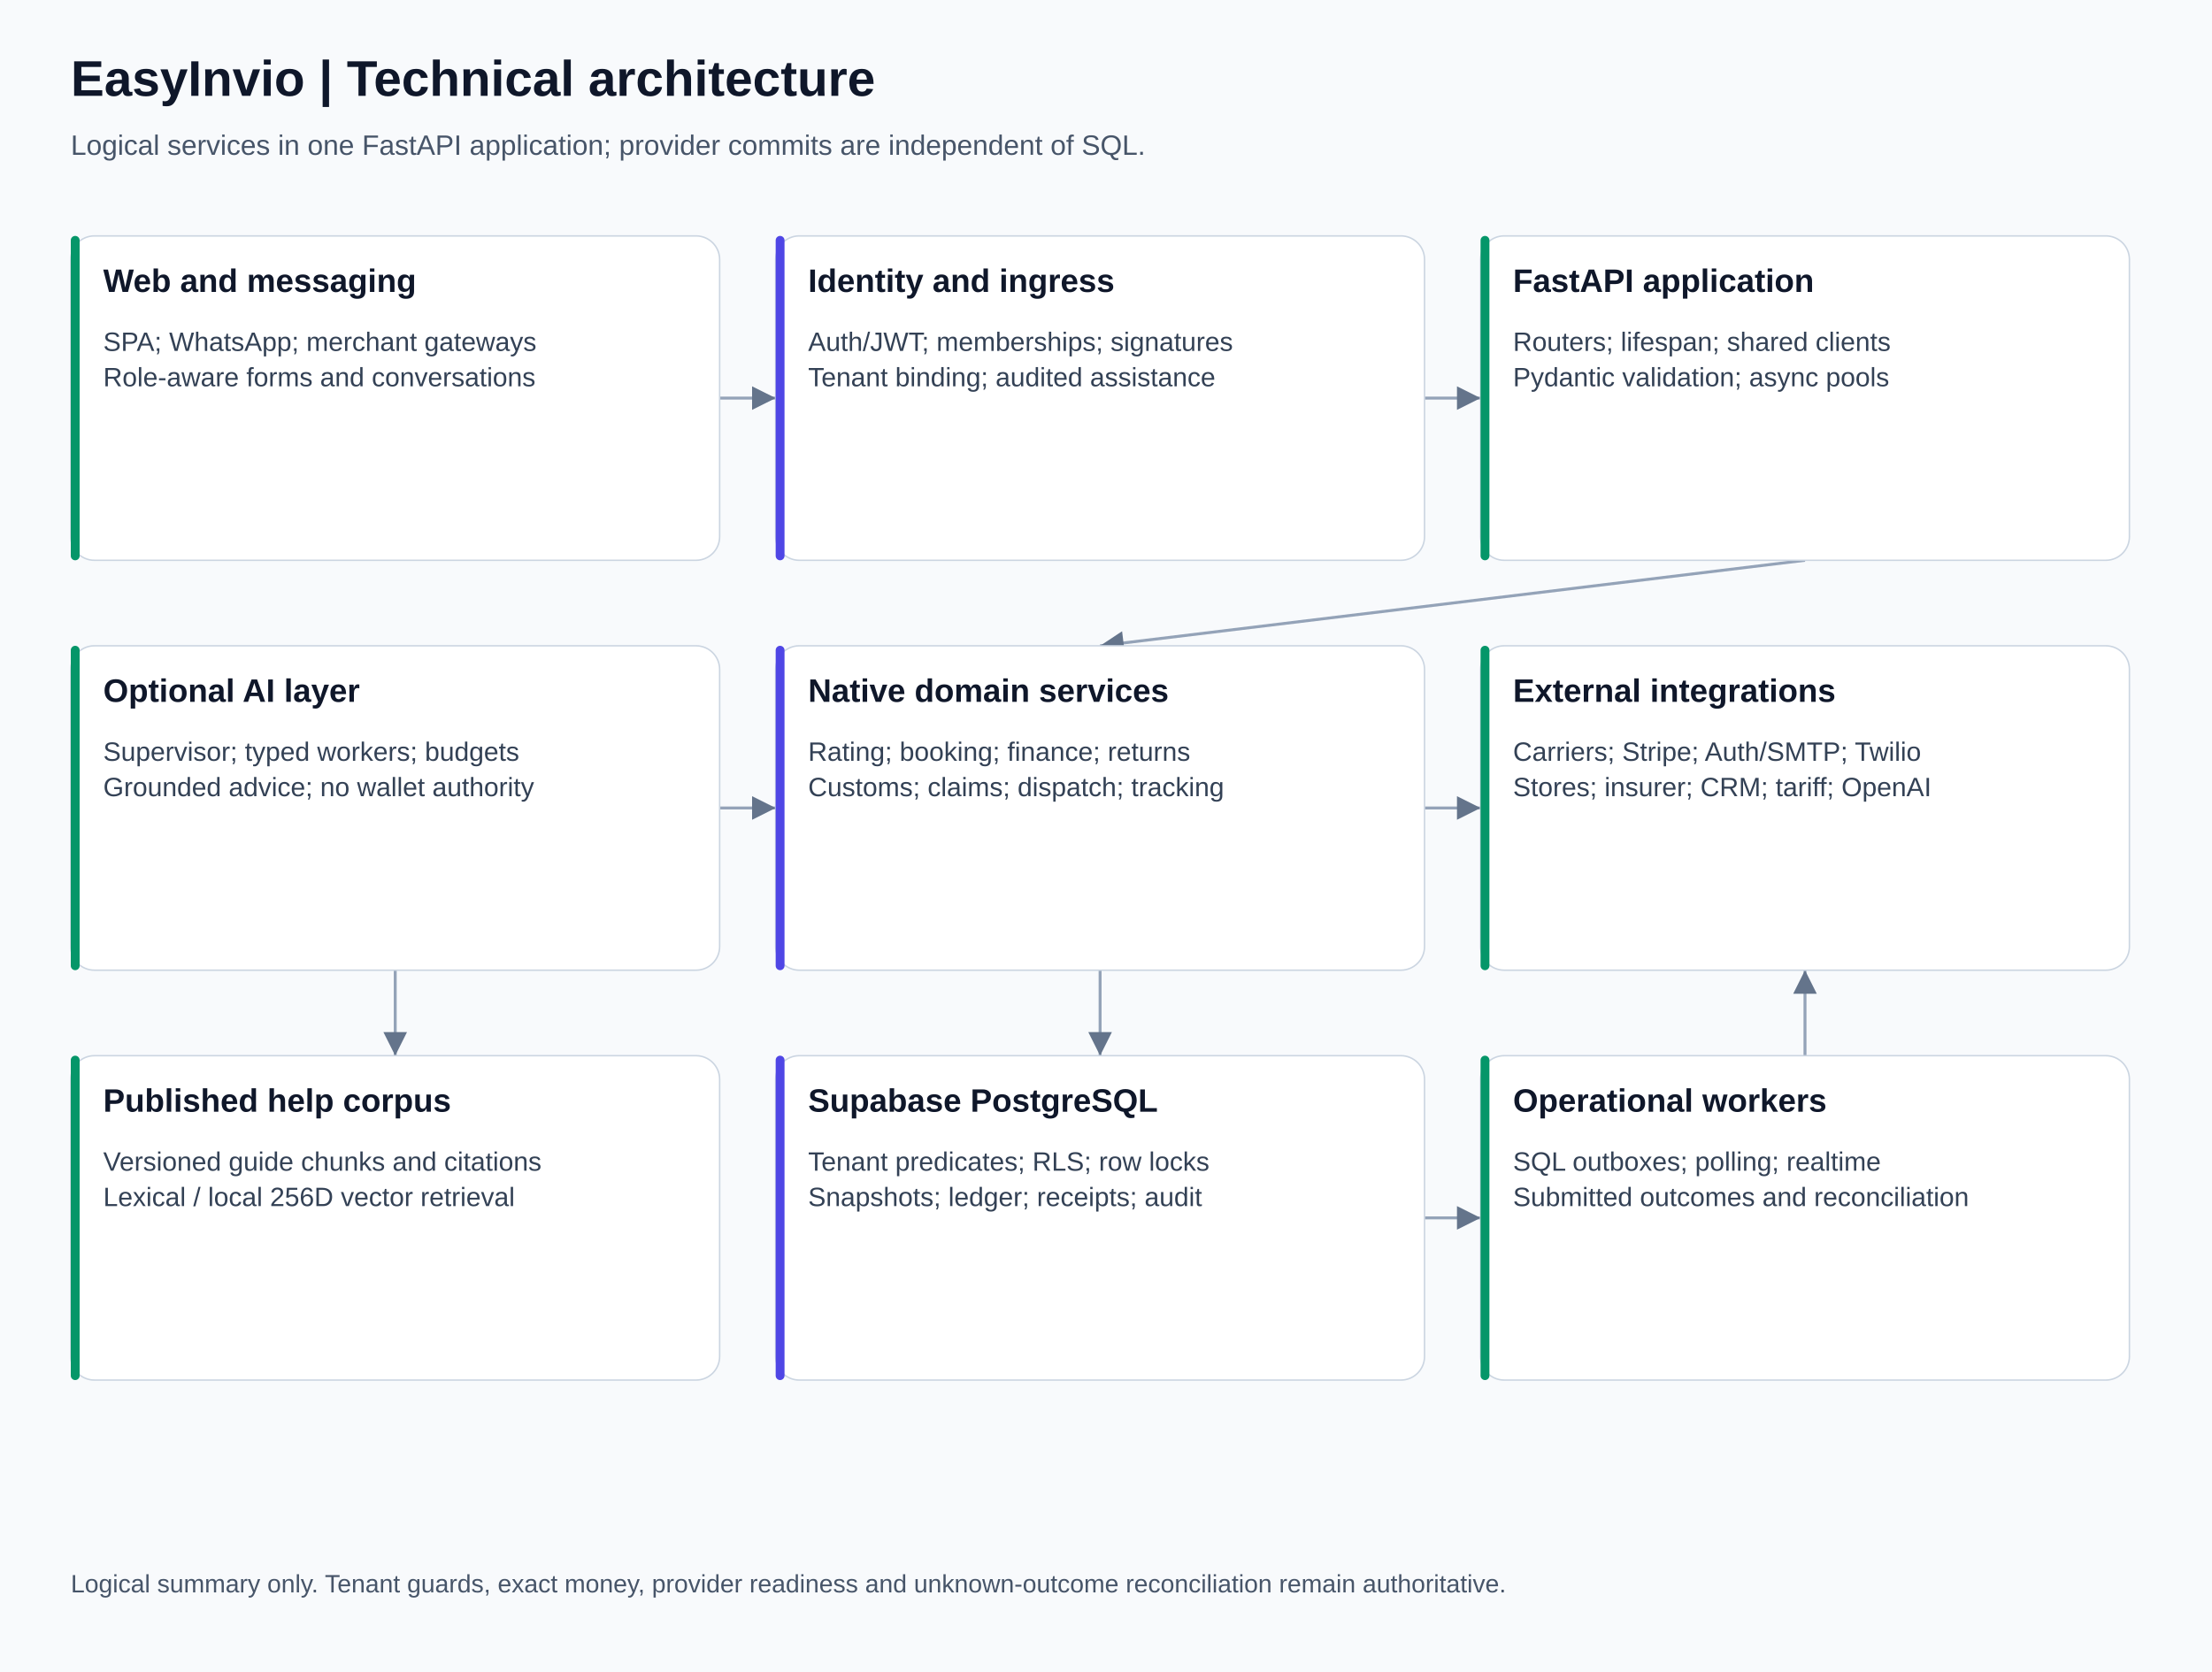
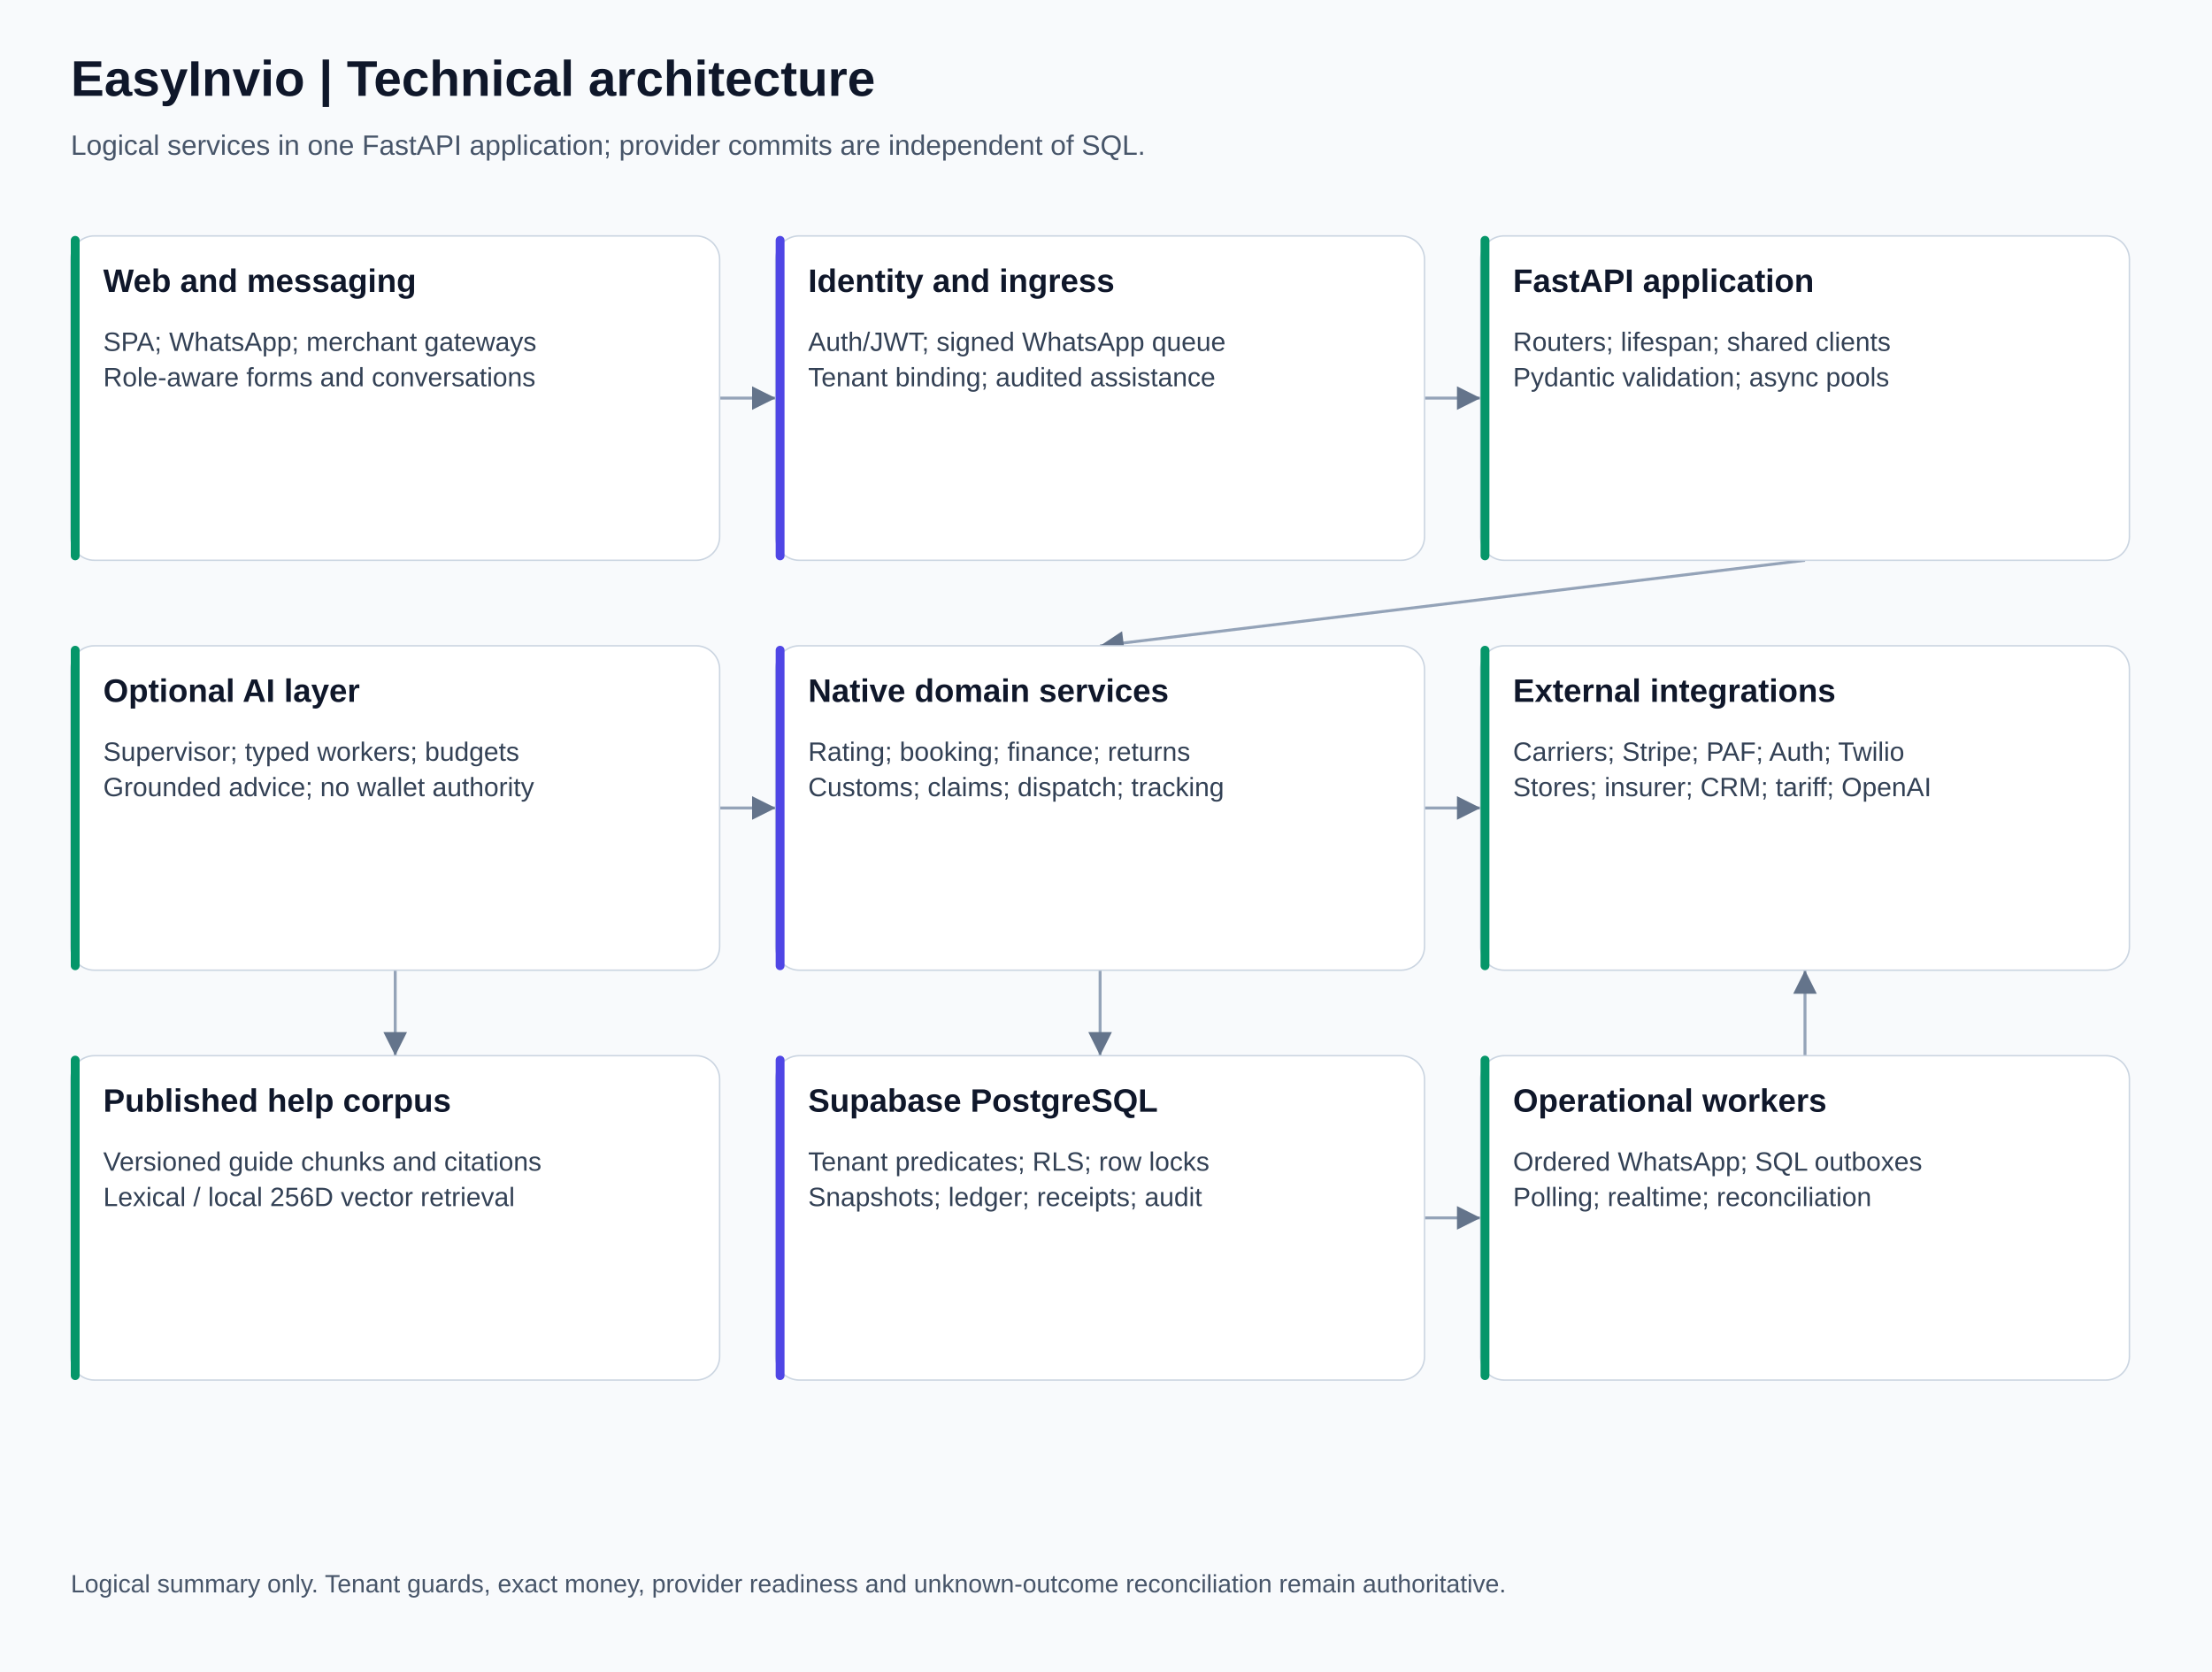
<svg xmlns="http://www.w3.org/2000/svg" width="1500" height="1134" viewBox="0 0 1500 1134" role="img">
  <defs>
    <marker id="arrow" markerWidth="9" markerHeight="9" refX="8" refY="4" orient="auto">
      <path d="M0 0L8 4L0 8Z" fill="#64748b" />
    </marker>
  </defs>
  <rect width="1500" height="1134" fill="#f8fafc" />
  <text x="48" y="65" style="font:700 34px Arial,sans-serif;fill:#0f172a">EasyInvio | Technical architecture</text>
  <text x="48" y="105" style="font:19px Arial,sans-serif;fill:#475569">Logical services in one FastAPI application; provider commits are independent of SQL.</text>
  <path d="M488 270L526 270" stroke="#94a3b8" stroke-width="2" fill="none" marker-end="url(#arrow)" />
  <path d="M966 270L1004 270" stroke="#94a3b8" stroke-width="2" fill="none" marker-end="url(#arrow)" />
  <path d="M1224 380L746 438" stroke="#94a3b8" stroke-width="2" fill="none" marker-end="url(#arrow)" />
  <path d="M488 548L526 548" stroke="#94a3b8" stroke-width="2" fill="none" marker-end="url(#arrow)" />
  <path d="M268 658L268 716" stroke="#94a3b8" stroke-width="2" fill="none" marker-end="url(#arrow)" />
  <path d="M966 548L1004 548" stroke="#94a3b8" stroke-width="2" fill="none" marker-end="url(#arrow)" />
  <path d="M746 658L746 716" stroke="#94a3b8" stroke-width="2" fill="none" marker-end="url(#arrow)" />
  <path d="M966 826L1004 826" stroke="#94a3b8" stroke-width="2" fill="none" marker-end="url(#arrow)" />
  <path d="M1224 716L1224 658" stroke="#94a3b8" stroke-width="2" fill="none" marker-end="url(#arrow)" />
  <g data-node="clients">
    <rect x="48" y="160" width="440" height="220" rx="16" fill="white" stroke="#cbd5e1" />
    <rect x="48" y="160" width="6" height="220" rx="3" fill="#059669" />
    <text x="70" y="198" style="font:700 22px Arial,sans-serif;fill:#0f172a">Web and messaging</text>
    <text x="70" y="238" style="font:18px Arial,sans-serif;fill:#334155">SPA; WhatsApp; merchant gateways</text>
    <text x="70" y="262" style="font:18px Arial,sans-serif;fill:#334155">Role-aware forms and conversations</text>
  </g>
  <g data-node="auth">
    <rect x="526" y="160" width="440" height="220" rx="16" fill="white" stroke="#cbd5e1" />
    <rect x="526" y="160" width="6" height="220" rx="3" fill="#4f46e5" />
    <text x="548" y="198" style="font:700 22px Arial,sans-serif;fill:#0f172a">Identity and ingress</text>
-     <text x="548" y="238" style="font:18px Arial,sans-serif;fill:#334155">Auth/JWT; memberships; signatures</text>
+     <text x="548" y="238" style="font:18px Arial,sans-serif;fill:#334155">Auth/JWT; signed WhatsApp queue</text>
    <text x="548" y="262" style="font:18px Arial,sans-serif;fill:#334155">Tenant binding; audited assistance</text>
  </g>
  <g data-node="api">
    <rect x="1004" y="160" width="440" height="220" rx="16" fill="white" stroke="#cbd5e1" />
    <rect x="1004" y="160" width="6" height="220" rx="3" fill="#059669" />
    <text x="1026" y="198" style="font:700 22px Arial,sans-serif;fill:#0f172a">FastAPI application</text>
    <text x="1026" y="238" style="font:18px Arial,sans-serif;fill:#334155">Routers; lifespan; shared clients</text>
    <text x="1026" y="262" style="font:18px Arial,sans-serif;fill:#334155">Pydantic validation; async pools</text>
  </g>
  <g data-node="ai">
    <rect x="48" y="438" width="440" height="220" rx="16" fill="white" stroke="#cbd5e1" />
    <rect x="48" y="438" width="6" height="220" rx="3" fill="#059669" />
    <text x="70" y="476" style="font:700 22px Arial,sans-serif;fill:#0f172a">Optional AI layer</text>
    <text x="70" y="516" style="font:18px Arial,sans-serif;fill:#334155">Supervisor; typed workers; budgets</text>
    <text x="70" y="540" style="font:18px Arial,sans-serif;fill:#334155">Grounded advice; no wallet authority</text>
  </g>
  <g data-node="domain">
    <rect x="526" y="438" width="440" height="220" rx="16" fill="white" stroke="#cbd5e1" />
    <rect x="526" y="438" width="6" height="220" rx="3" fill="#4f46e5" />
    <text x="548" y="476" style="font:700 22px Arial,sans-serif;fill:#0f172a">Native domain services</text>
    <text x="548" y="516" style="font:18px Arial,sans-serif;fill:#334155">Rating; booking; finance; returns</text>
    <text x="548" y="540" style="font:18px Arial,sans-serif;fill:#334155">Customs; claims; dispatch; tracking</text>
  </g>
  <g data-node="external">
    <rect x="1004" y="438" width="440" height="220" rx="16" fill="white" stroke="#cbd5e1" />
    <rect x="1004" y="438" width="6" height="220" rx="3" fill="#059669" />
    <text x="1026" y="476" style="font:700 22px Arial,sans-serif;fill:#0f172a">External integrations</text>
-     <text x="1026" y="516" style="font:18px Arial,sans-serif;fill:#334155">Carriers; Stripe; Auth/SMTP; Twilio</text>
+     <text x="1026" y="516" style="font:18px Arial,sans-serif;fill:#334155">Carriers; Stripe; PAF; Auth; Twilio</text>
    <text x="1026" y="540" style="font:18px Arial,sans-serif;fill:#334155">Stores; insurer; CRM; tariff; OpenAI</text>
  </g>
  <g data-node="help">
    <rect x="48" y="716" width="440" height="220" rx="16" fill="white" stroke="#cbd5e1" />
    <rect x="48" y="716" width="6" height="220" rx="3" fill="#059669" />
    <text x="70" y="754" style="font:700 22px Arial,sans-serif;fill:#0f172a">Published help corpus</text>
    <text x="70" y="794" style="font:18px Arial,sans-serif;fill:#334155">Versioned guide chunks and citations</text>
    <text x="70" y="818" style="font:18px Arial,sans-serif;fill:#334155">Lexical / local 256D vector retrieval</text>
  </g>
  <g data-node="db">
    <rect x="526" y="716" width="440" height="220" rx="16" fill="white" stroke="#cbd5e1" />
    <rect x="526" y="716" width="6" height="220" rx="3" fill="#4f46e5" />
    <text x="548" y="754" style="font:700 22px Arial,sans-serif;fill:#0f172a">Supabase PostgreSQL</text>
    <text x="548" y="794" style="font:18px Arial,sans-serif;fill:#334155">Tenant predicates; RLS; row locks</text>
    <text x="548" y="818" style="font:18px Arial,sans-serif;fill:#334155">Snapshots; ledger; receipts; audit</text>
  </g>
  <g data-node="jobs">
    <rect x="1004" y="716" width="440" height="220" rx="16" fill="white" stroke="#cbd5e1" />
    <rect x="1004" y="716" width="6" height="220" rx="3" fill="#059669" />
    <text x="1026" y="754" style="font:700 22px Arial,sans-serif;fill:#0f172a">Operational workers</text>
-     <text x="1026" y="794" style="font:18px Arial,sans-serif;fill:#334155">SQL outboxes; polling; realtime</text>
-     <text x="1026" y="818" style="font:18px Arial,sans-serif;fill:#334155">Submitted outcomes and reconciliation</text>
+     <text x="1026" y="794" style="font:18px Arial,sans-serif;fill:#334155">Ordered WhatsApp; SQL outboxes</text>
+     <text x="1026" y="818" style="font:18px Arial,sans-serif;fill:#334155">Polling; realtime; reconciliation</text>
  </g>
  <text x="48" y="1080" style="font:17px Arial,sans-serif;fill:#475569">Logical summary only. Tenant guards, exact money, provider readiness and unknown-outcome reconciliation remain authoritative.</text>
</svg>
